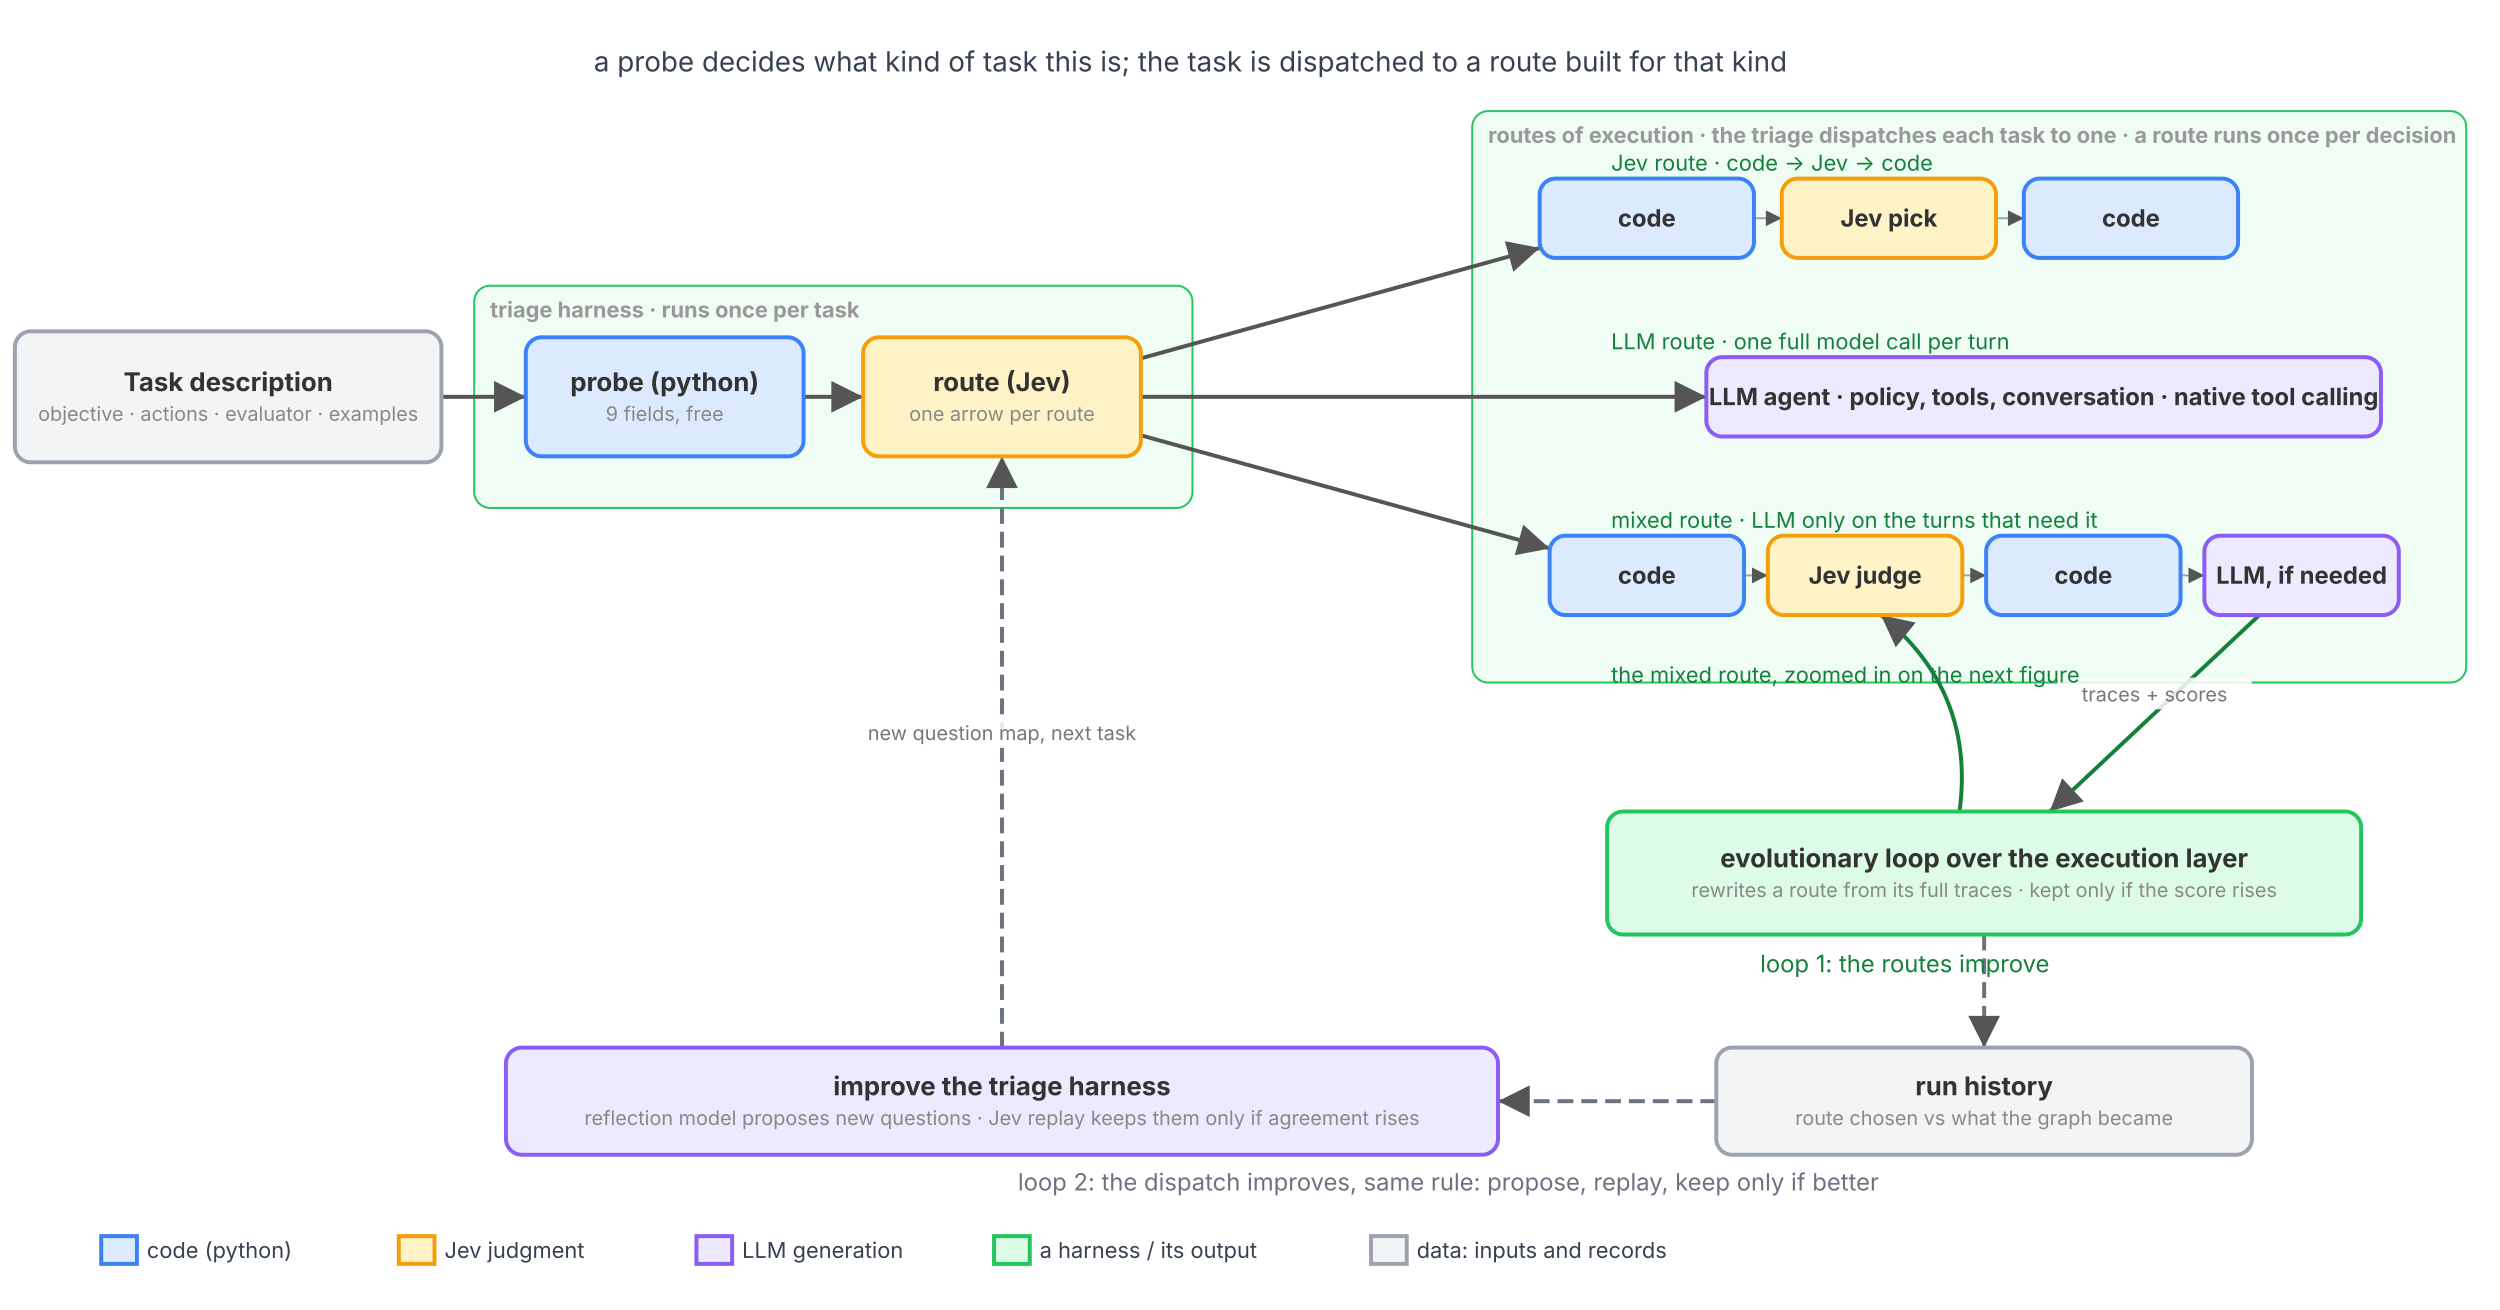
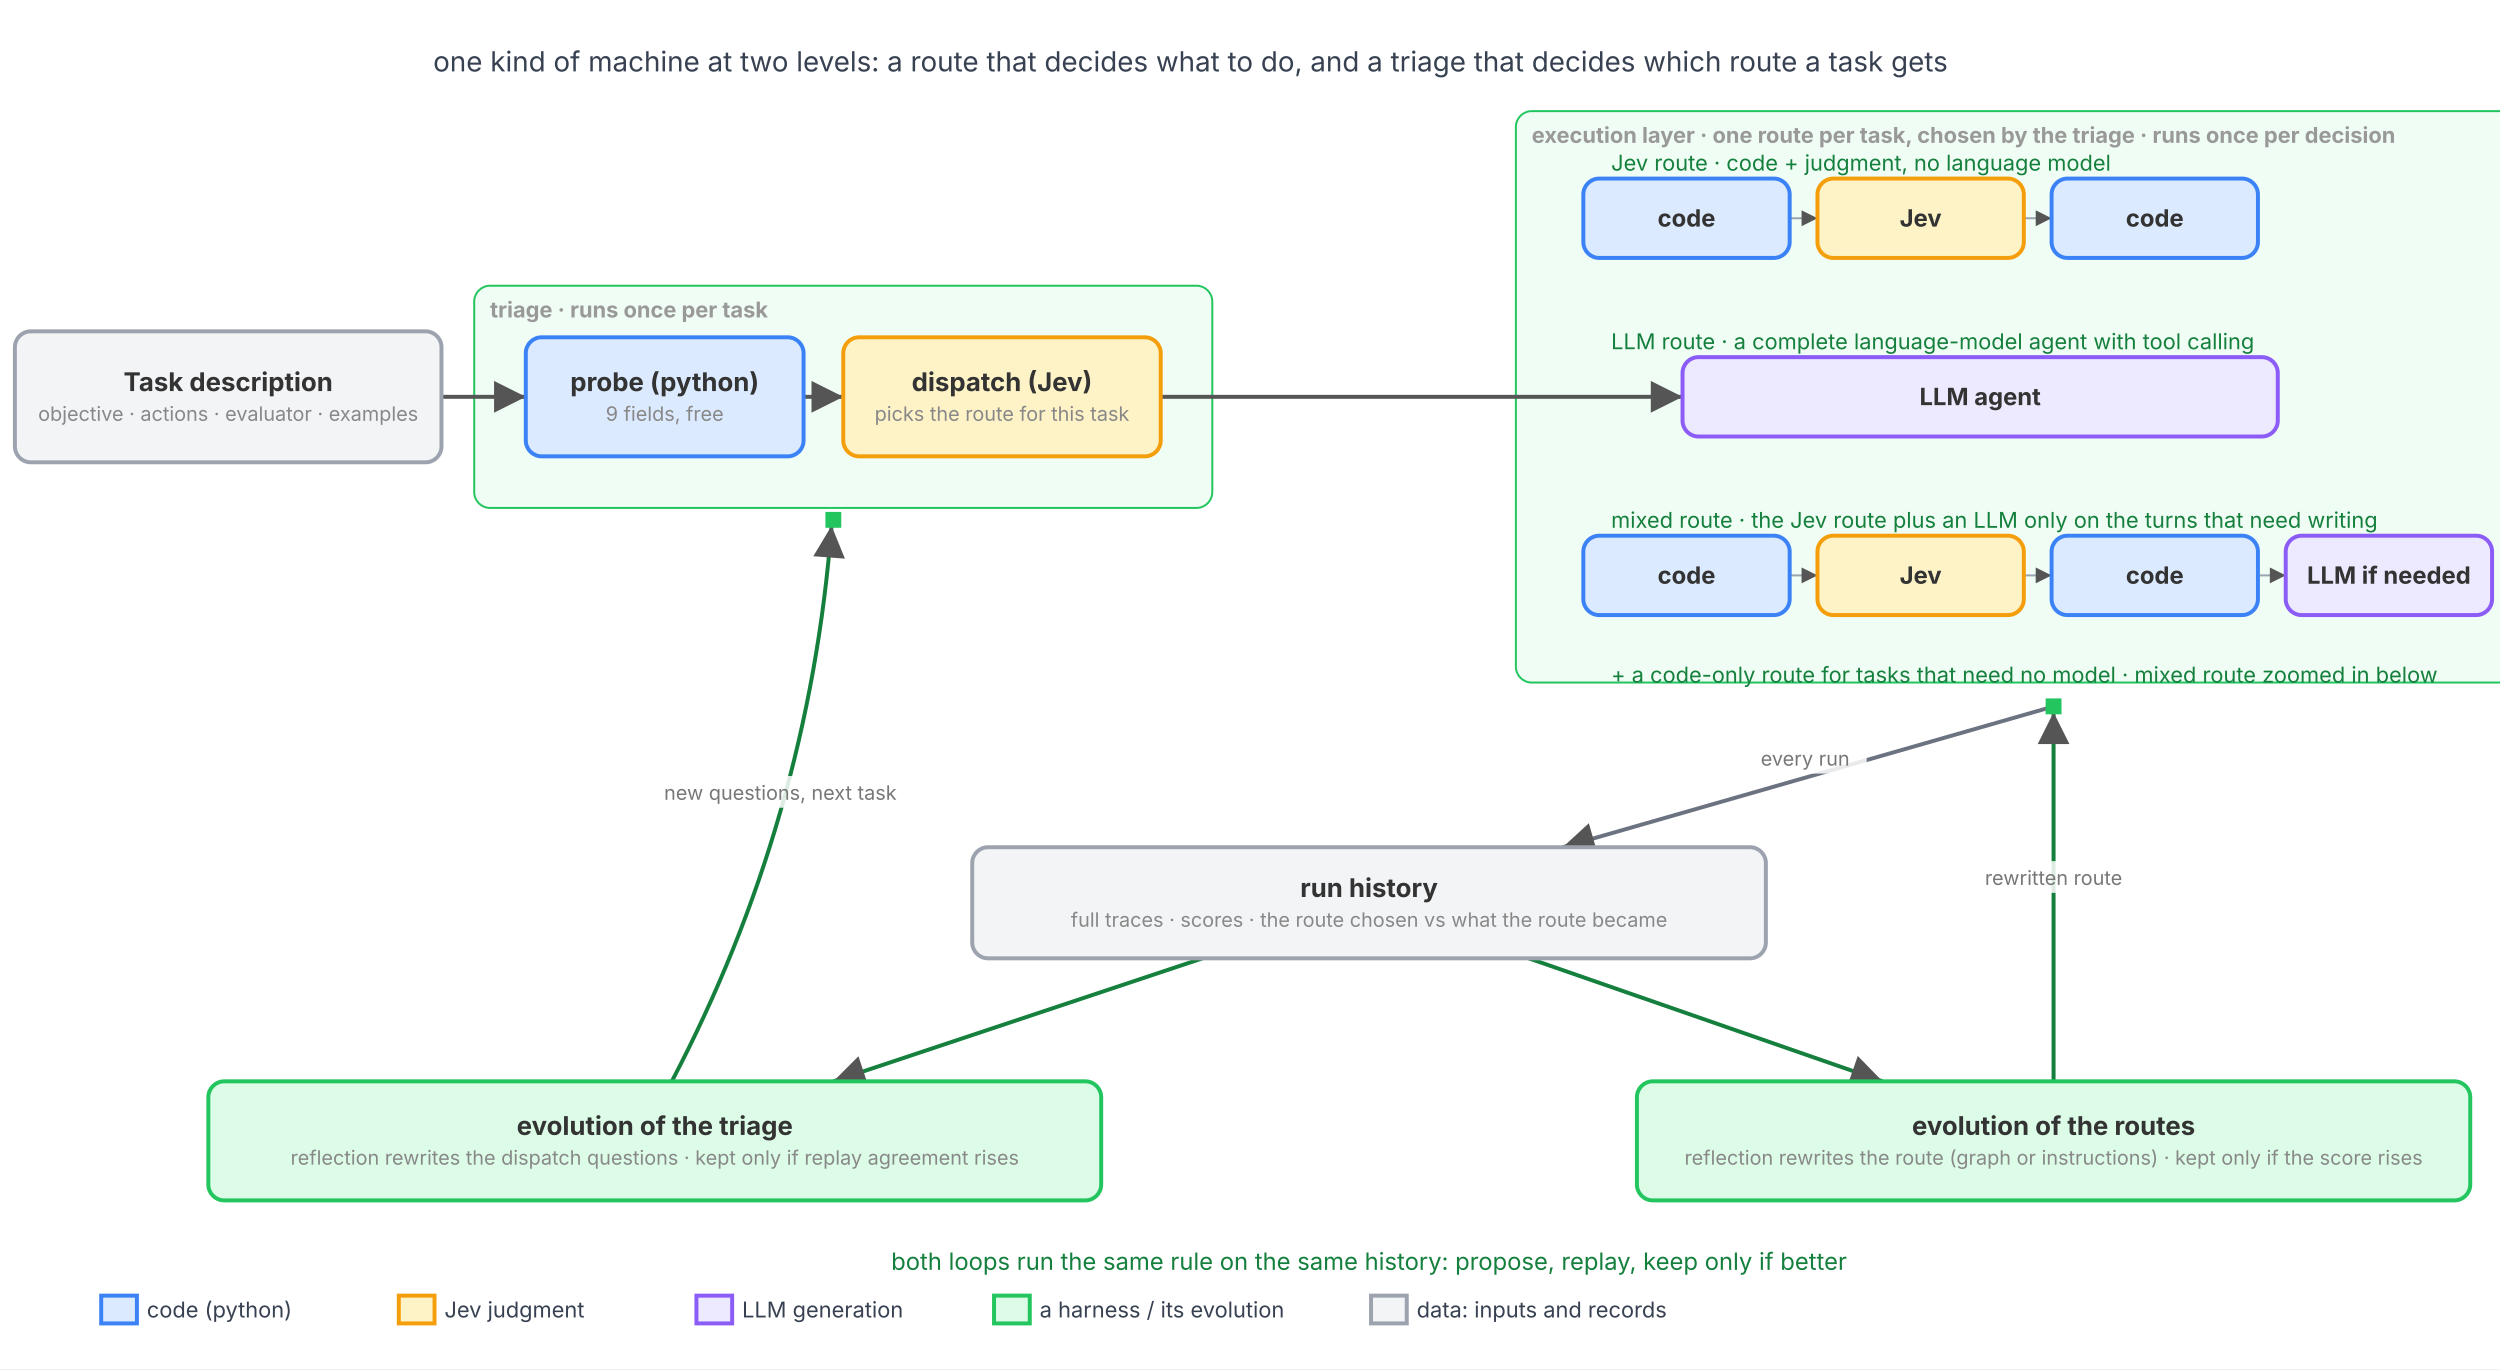
- <svg xmlns="http://www.w3.org/2000/svg" font-family="Inter, Helvetica, Arial, sans-serif" height="660" viewBox="0 0 1260 660" width="1260">
-   <rect fill="#FFFFFF" height="660" width="1260" />
+ <svg xmlns="http://www.w3.org/2000/svg" font-family="Inter, Helvetica, Arial, sans-serif" height="690" viewBox="0 0 1260 690" width="1260">
+   <rect fill="#FFFFFF" height="690" width="1260" />
  <defs>
    <marker id="arrow-default" markerHeight="10" markerUnits="strokeWidth" markerWidth="10" orient="auto" refX="8" refY="4">
      <polygon fill="#555555" points="0 0, 8 4, 0 8" />
    </marker>
    <marker id="arrow-c0" markerHeight="10" markerUnits="strokeWidth" markerWidth="10" orient="auto" refX="8" refY="4">
      <polygon fill="#2563EB" points="0 0, 8 4, 0 8" />
    </marker>
    <marker id="arrow-c1" markerHeight="10" markerUnits="strokeWidth" markerWidth="10" orient="auto" refX="8" refY="4">
      <polygon fill="#10B981" points="0 0, 8 4, 0 8" />
    </marker>
    <marker id="arrow-c2" markerHeight="10" markerUnits="strokeWidth" markerWidth="10" orient="auto" refX="8" refY="4">
      <polygon fill="#7C3AED" points="0 0, 8 4, 0 8" />
    </marker>
    <marker id="arrow-c3" markerHeight="10" markerUnits="strokeWidth" markerWidth="10" orient="auto" refX="8" refY="4">
      <polygon fill="#EA580C" points="0 0, 8 4, 0 8" />
    </marker>
    <marker id="arrow-c4" markerHeight="10" markerUnits="strokeWidth" markerWidth="10" orient="auto" refX="8" refY="4">
      <polygon fill="#C62828" points="0 0, 8 4, 0 8" />
    </marker>
    <marker id="arrow-c5" markerHeight="10" markerUnits="strokeWidth" markerWidth="10" orient="auto" refX="8" refY="4">
      <polygon fill="#0D47A1" points="0 0, 8 4, 0 8" />
    </marker>
    <marker id="arrow-c6" markerHeight="10" markerUnits="strokeWidth" markerWidth="10" orient="auto" refX="8" refY="4">
      <polygon fill="#1B5E20" points="0 0, 8 4, 0 8" />
    </marker>
    <marker id="arrow-c7" markerHeight="10" markerUnits="strokeWidth" markerWidth="10" orient="auto" refX="8" refY="4">
      <polygon fill="#4A148C" points="0 0, 8 4, 0 8" />
    </marker>
    <marker id="arrow-c8" markerHeight="10" markerUnits="strokeWidth" markerWidth="10" orient="auto" refX="8" refY="4">
      <polygon fill="#BF360C" points="0 0, 8 4, 0 8" />
    </marker>
    <marker id="arrow-c9" markerHeight="10" markerUnits="strokeWidth" markerWidth="10" orient="auto" refX="8" refY="4">
      <polygon fill="#37474F" points="0 0, 8 4, 0 8" />
    </marker>
  </defs>
-   <rect fill="#F0FDF4" height="112.0" rx="8" stroke="#22C55E" stroke-width="1" width="362.0" x="239.0" y="144.0" />
-   <text fill="#999999" font-size="11" font-weight="bold" x="247.0" y="160.0">triage harness · runs once per task</text>
-   <rect fill="#F0FDF4" height="288.0" rx="8" stroke="#22C55E" stroke-width="1" width="501.0" x="742.0" y="56.0" />
-   <text fill="#999999" font-size="11" font-weight="bold" x="750.0" y="72.0">routes of execution · the triage dispatches each task to one · a route runs once per decision</text>
+   <rect fill="#F0FDF4" height="112.0" rx="8" stroke="#22C55E" stroke-width="1" width="372.0" x="239.0" y="144.0" />
+   <text fill="#999999" font-size="11" font-weight="bold" x="247.0" y="160.0">triage · runs once per task</text>
+   <rect fill="#F0FDF4" height="288.0" rx="8" stroke="#22C55E" stroke-width="1" width="526.0" x="764.0" y="56.0" />
+   <text fill="#999999" font-size="11" font-weight="bold" x="772.0" y="72.0">execution layer · one route per task, chosen by the triage · runs once per decision</text>
  <path d="M 222.5,200.0 L 265.0,200.0" fill="none" marker-end="url(#arrow-default)" stroke="#555555" stroke-width="2" />
-   <path d="M 405.0,200.0 L 435.0,200.0" fill="none" marker-end="url(#arrow-default)" stroke="#555555" stroke-width="2" />
-   <path d="M 884.0,110.0 L 898.0,110.0" fill="none" marker-end="url(#arrow-default)" stroke="#9CA3AF" stroke-width="1" />
-   <path d="M 1006.0,110.0 L 1020.0,110.0" fill="none" marker-end="url(#arrow-default)" stroke="#9CA3AF" stroke-width="1" />
-   <path d="M 879.0,290.0 L 891.0,290.0" fill="none" marker-end="url(#arrow-default)" stroke="#9CA3AF" stroke-width="1" />
-   <path d="M 989.0,290.0 L 1001.0,290.0" fill="none" marker-end="url(#arrow-default)" stroke="#9CA3AF" stroke-width="1" />
-   <path d="M 1099.0,290.0 L 1111.0,290.0" fill="none" marker-end="url(#arrow-default)" stroke="#9CA3AF" stroke-dasharray="8,4" stroke-width="1" />
-   <path d="M 1138.7,310.0 L 1033.1,409.0" fill="none" marker-end="url(#arrow-default)" stroke="#15803D" stroke-width="2" />
-   <rect fill="#FFFFFF" height="16" opacity="0.85" rx="3" width="98.0" x="1036.9" y="341.5" />
-   <text fill="#777777" font-size="10" text-anchor="middle" x="1085.9" y="353.5">traces + scores</text>
-   <path d="M 987.6,409.0 Q 995.7,348.4 948.0,310.0" fill="none" marker-end="url(#arrow-default)" stroke="#15803D" stroke-width="2" />
-   <path d="M 1000.0,471.0 L 1000.0,528.0" fill="none" marker-end="url(#arrow-default)" stroke="#6B7280" stroke-dasharray="8,4" stroke-width="2" />
-   <path d="M 865.0,555.0 L 755.0,555.0" fill="none" marker-end="url(#arrow-default)" stroke="#6B7280" stroke-dasharray="8,4" stroke-width="2" />
-   <path d="M 505.0,528.0 L 505.0,230.0" fill="none" marker-end="url(#arrow-default)" stroke="#6B7280" stroke-dasharray="8,4" stroke-width="2" />
-   <rect fill="#FFFFFF" height="16" opacity="0.85" rx="3" width="170.0" x="420.0" y="361.0" />
-   <text fill="#777777" font-size="10" text-anchor="middle" x="505.0" y="373.0">new question map, next task</text>
-   <path d="M 575.0,180.6 L 776.0,125.0" fill="none" marker-end="url(#arrow-default)" stroke="#555555" stroke-width="2" />
-   <path d="M 575.0,200.0 L 860.0,200.0" fill="none" marker-end="url(#arrow-default)" stroke="#555555" stroke-width="2" />
-   <path d="M 575.0,219.4 L 781.0,276.4" fill="none" marker-end="url(#arrow-default)" stroke="#555555" stroke-width="2" />
+   <path d="M 405.0,200.0 L 425.0,200.0" fill="none" marker-end="url(#arrow-default)" stroke="#555555" stroke-width="2" />
+   <path d="M 585.0,200.0 L 848.0,200.0" fill="none" marker-end="url(#arrow-default)" stroke="#555555" stroke-width="2" />
+   <path d="M 902.0,110.0 L 916.0,110.0" fill="none" marker-end="url(#arrow-default)" stroke="#9CA3AF" stroke-width="1" />
+   <path d="M 1020.0,110.0 L 1034.0,110.0" fill="none" marker-end="url(#arrow-default)" stroke="#9CA3AF" stroke-width="1" />
+   <path d="M 902.0,290.0 L 916.0,290.0" fill="none" marker-end="url(#arrow-default)" stroke="#9CA3AF" stroke-width="1" />
+   <path d="M 1020.0,290.0 L 1034.0,290.0" fill="none" marker-end="url(#arrow-default)" stroke="#9CA3AF" stroke-width="1" />
+   <path d="M 1138.0,290.0 L 1152.0,290.0" fill="none" marker-end="url(#arrow-default)" stroke="#9CA3AF" stroke-width="1" />
+   <path d="M 1032.0,356.9 L 787.6,427.0" fill="none" marker-end="url(#arrow-default)" stroke="#6B7280" stroke-width="2" />
+   <rect fill="#FFFFFF" height="16" opacity="0.85" rx="3" width="62.0" x="878.8" y="373.9" />
+   <text fill="#777777" font-size="10" text-anchor="middle" x="909.8" y="385.9">every run</text>
+   <path d="M 770.5,483.0 L 948.8,545.0" fill="none" marker-end="url(#arrow-default)" stroke="#15803D" stroke-width="2" />
+   <path d="M 1035.0,545.0 L 1035.0,359.0" fill="none" marker-end="url(#arrow-default)" stroke="#15803D" stroke-width="2" />
+   <rect fill="#FFFFFF" height="16" opacity="0.85" rx="3" width="98.0" x="986.0" y="434.0" />
+   <text fill="#777777" font-size="10" text-anchor="middle" x="1035.0" y="446.0">rewritten route</text>
+   <path d="M 606.0,483.0 L 420.0,545.0" fill="none" marker-end="url(#arrow-default)" stroke="#15803D" stroke-width="2" />
+   <path d="M 338.6,545.0 Q 407.7,413.3 419.1,265.0" fill="none" marker-end="url(#arrow-default)" stroke="#15803D" stroke-width="2" />
+   <rect fill="#FFFFFF" height="16" opacity="0.85" rx="3" width="152.0" x="317.3" y="391.1" />
+   <text fill="#777777" font-size="10" text-anchor="middle" x="393.3" y="403.1">new questions, next task</text>
  <rect fill="#F3F4F6" height="66.0" rx="8" stroke="#9CA3AF" stroke-width="2" width="215.0" x="7.5" y="167.0" />
  <text fill="#333333" font-size="13" font-weight="bold" text-anchor="middle" x="115.0" y="197.1">Task description</text>
  <text fill="#888888" font-size="10" text-anchor="middle" x="115.0" y="212.1">objective · actions · evaluator · examples</text>
  <rect fill="#DBEAFE" height="60.0" rx="8" stroke="#3B82F6" stroke-width="2" width="140.0" x="265.0" y="170.0" />
  <text fill="#333333" font-size="13" font-weight="bold" text-anchor="middle" x="335.0" y="197.1">probe (python)</text>
  <text fill="#888888" font-size="10" text-anchor="middle" x="335.0" y="212.1">9 fields, free</text>
-   <rect fill="#FEF3C7" height="60.0" rx="8" stroke="#F59E0B" stroke-width="2" width="140.0" x="435.0" y="170.0" />
-   <text fill="#333333" font-size="13" font-weight="bold" text-anchor="middle" x="505.0" y="197.1">route (Jev)</text>
-   <text fill="#888888" font-size="10" text-anchor="middle" x="505.0" y="212.1">one arrow per route</text>
-   <rect fill="#DBEAFE" height="40.0" rx="8" stroke="#3B82F6" stroke-width="2" width="108.0" x="776.0" y="90.0" />
-   <text fill="#333333" font-size="12" font-weight="bold" text-anchor="middle" x="830.0" y="114.2">code</text>
-   <rect fill="#FEF3C7" height="40.0" rx="8" stroke="#F59E0B" stroke-width="2" width="108.0" x="898.0" y="90.0" />
-   <text fill="#333333" font-size="12" font-weight="bold" text-anchor="middle" x="952.0" y="114.2">Jev pick</text>
-   <rect fill="#DBEAFE" height="40.0" rx="8" stroke="#3B82F6" stroke-width="2" width="108.0" x="1020.0" y="90.0" />
-   <text fill="#333333" font-size="12" font-weight="bold" text-anchor="middle" x="1074.0" y="114.2">code</text>
-   <rect fill="#DBEAFE" height="40.0" rx="8" stroke="#3B82F6" stroke-width="2" width="98.0" x="781.0" y="270.0" />
-   <text fill="#333333" font-size="12" font-weight="bold" text-anchor="middle" x="830.0" y="294.2">code</text>
-   <rect fill="#FEF3C7" height="40.0" rx="8" stroke="#F59E0B" stroke-width="2" width="98.0" x="891.0" y="270.0" />
-   <text fill="#333333" font-size="12" font-weight="bold" text-anchor="middle" x="940.0" y="294.2">Jev judge</text>
-   <rect fill="#DBEAFE" height="40.0" rx="8" stroke="#3B82F6" stroke-width="2" width="98.0" x="1001.0" y="270.0" />
-   <text fill="#333333" font-size="12" font-weight="bold" text-anchor="middle" x="1050.0" y="294.2">code</text>
-   <rect fill="#EDE9FE" height="40.0" rx="8" stroke="#8B5CF6" stroke-width="2" width="98.0" x="1111.0" y="270.0" />
-   <text fill="#333333" font-size="12" font-weight="bold" text-anchor="middle" x="1160.0" y="294.2">LLM, if needed</text>
-   <rect fill="#DCFCE7" height="62.0" rx="8" stroke="#22C55E" stroke-width="2" width="380.0" x="810.0" y="409.0" />
-   <text fill="#333333" font-size="13" font-weight="bold" text-anchor="middle" x="1000.0" y="437.1">evolutionary loop over the execution layer</text>
-   <text fill="#888888" font-size="10" text-anchor="middle" x="1000.0" y="452.1">rewrites a route from its full traces · kept only if the score rises</text>
-   <rect fill="#F3F4F6" height="54.0" rx="8" stroke="#9CA3AF" stroke-width="2" width="270.0" x="865.0" y="528.0" />
-   <text fill="#333333" font-size="13" font-weight="bold" text-anchor="middle" x="1000.0" y="552.0">run history</text>
-   <text fill="#888888" font-size="10" text-anchor="middle" x="1000.0" y="567.0">route chosen vs what the graph became</text>
-   <rect fill="#EDE9FE" height="54.0" rx="8" stroke="#8B5CF6" stroke-width="2" width="500.0" x="255.0" y="528.0" />
-   <text fill="#333333" font-size="13" font-weight="bold" text-anchor="middle" x="505.0" y="552.0">improve the triage harness</text>
-   <text fill="#888888" font-size="10" text-anchor="middle" x="505.0" y="567.0">reflection model proposes new questions · Jev replay keeps them only if agreement rises</text>
-   <rect fill="#DBEAFE" height="14.0" rx="0" stroke="#3B82F6" stroke-width="2" width="18.0" x="51.0" y="623.0" />
-   <text fill="#333333" font-size="13" font-weight="bold" text-anchor="middle" x="60.0" y="634.5"> </text>
-   <rect fill="#FEF3C7" height="14.0" rx="0" stroke="#F59E0B" stroke-width="2" width="18.0" x="201.0" y="623.0" />
-   <text fill="#333333" font-size="13" font-weight="bold" text-anchor="middle" x="210.0" y="634.5"> </text>
-   <rect fill="#EDE9FE" height="14.0" rx="0" stroke="#8B5CF6" stroke-width="2" width="18.0" x="351.0" y="623.0" />
-   <text fill="#333333" font-size="13" font-weight="bold" text-anchor="middle" x="360.0" y="634.5"> </text>
-   <rect fill="#DCFCE7" height="14.0" rx="0" stroke="#22C55E" stroke-width="2" width="18.0" x="501.0" y="623.0" />
-   <text fill="#333333" font-size="13" font-weight="bold" text-anchor="middle" x="510.0" y="634.5"> </text>
-   <rect fill="#F3F4F6" height="14.0" rx="0" stroke="#9CA3AF" stroke-width="2" width="18.0" x="691.0" y="623.0" />
-   <text fill="#333333" font-size="13" font-weight="bold" text-anchor="middle" x="700.0" y="634.5"> </text>
-   <rect fill="#EDE9FE" height="40.0" rx="8" stroke="#8B5CF6" stroke-width="2" width="340.0" x="860.0" y="180.0" />
-   <text fill="#333333" font-size="12" font-weight="bold" text-anchor="middle" x="1030.0" y="204.2">LLM agent · policy, tools, conversation · native tool calling</text>
-   <text fill="#15803D" font-size="11" text-anchor="start" x="812.0" y="86.0">Jev route · code → Jev → code</text>
-   <text fill="#15803D" font-size="11" text-anchor="start" x="812.0" y="176.0">LLM route · one full model call per turn</text>
-   <text fill="#15803D" font-size="11" text-anchor="start" x="812.0" y="266.0">mixed route · LLM only on the turns that need it</text>
-   <text fill="#374151" font-size="11" text-anchor="start" x="74.0" y="634.0">code (python)</text>
-   <text fill="#374151" font-size="11" text-anchor="start" x="224.0" y="634.0">Jev judgment</text>
-   <text fill="#374151" font-size="11" text-anchor="start" x="374.0" y="634.0">LLM generation</text>
-   <text fill="#374151" font-size="11" text-anchor="start" x="524.0" y="634.0">a harness / its output</text>
-   <text fill="#374151" font-size="11" text-anchor="start" x="714.0" y="634.0">data: inputs and records</text>
-   <text fill="#374151" font-size="14" text-anchor="middle" x="600.0" y="36.0">a probe decides what kind of task this is; the task is dispatched to a route built for that kind</text>
-   <text fill="#15803D" font-size="12" text-anchor="middle" x="960.0" y="490.0">loop 1: the routes improve</text>
-   <text fill="#6B7280" font-size="12" text-anchor="middle" x="730.0" y="600.0">loop 2: the dispatch improves, same rule: propose, replay, keep only if better</text>
-   <text fill="#15803D" font-size="11" text-anchor="start" x="812.0" y="344.0">the mixed route, zoomed in on the next figure</text>
+   <rect fill="#FEF3C7" height="60.0" rx="8" stroke="#F59E0B" stroke-width="2" width="160.0" x="425.0" y="170.0" />
+   <text fill="#333333" font-size="13" font-weight="bold" text-anchor="middle" x="505.0" y="197.1">dispatch (Jev)</text>
+   <text fill="#888888" font-size="10" text-anchor="middle" x="505.0" y="212.1">picks the route for this task</text>
+   <rect fill="#DBEAFE" height="40.0" rx="8" stroke="#3B82F6" stroke-width="2" width="104.0" x="798.0" y="90.0" />
+   <text fill="#333333" font-size="12" font-weight="bold" text-anchor="middle" x="850.0" y="114.2">code</text>
+   <rect fill="#FEF3C7" height="40.0" rx="8" stroke="#F59E0B" stroke-width="2" width="104.0" x="916.0" y="90.0" />
+   <text fill="#333333" font-size="12" font-weight="bold" text-anchor="middle" x="968.0" y="114.2">Jev</text>
+   <rect fill="#DBEAFE" height="40.0" rx="8" stroke="#3B82F6" stroke-width="2" width="104.0" x="1034.0" y="90.0" />
+   <text fill="#333333" font-size="12" font-weight="bold" text-anchor="middle" x="1086.0" y="114.2">code</text>
+   <rect fill="#EDE9FE" height="40.0" rx="8" stroke="#8B5CF6" stroke-width="2" width="300.0" x="848.0" y="180.0" />
+   <text fill="#333333" font-size="12" font-weight="bold" text-anchor="middle" x="998.0" y="204.2">LLM agent</text>
+   <rect fill="#DBEAFE" height="40.0" rx="8" stroke="#3B82F6" stroke-width="2" width="104.0" x="798.0" y="270.0" />
+   <text fill="#333333" font-size="12" font-weight="bold" text-anchor="middle" x="850.0" y="294.2">code</text>
+   <rect fill="#FEF3C7" height="40.0" rx="8" stroke="#F59E0B" stroke-width="2" width="104.0" x="916.0" y="270.0" />
+   <text fill="#333333" font-size="12" font-weight="bold" text-anchor="middle" x="968.0" y="294.2">Jev</text>
+   <rect fill="#DBEAFE" height="40.0" rx="8" stroke="#3B82F6" stroke-width="2" width="104.0" x="1034.0" y="270.0" />
+   <text fill="#333333" font-size="12" font-weight="bold" text-anchor="middle" x="1086.0" y="294.2">code</text>
+   <rect fill="#EDE9FE" height="40.0" rx="8" stroke="#8B5CF6" stroke-width="2" width="104.0" x="1152.0" y="270.0" />
+   <text fill="#333333" font-size="12" font-weight="bold" text-anchor="middle" x="1204.0" y="294.2">LLM if needed</text>
+   <rect fill="#22C55E" height="6.0" rx="0" stroke="#22C55E" stroke-width="2" width="6.0" x="1032.0" y="353.0" />
+   <text fill="#333333" font-size="13" font-weight="bold" text-anchor="middle" x="1035.0" y="360.6"> </text>
+   <rect fill="#22C55E" height="6.0" rx="0" stroke="#22C55E" stroke-width="2" width="6.0" x="417.0" y="259.0" />
+   <text fill="#333333" font-size="13" font-weight="bold" text-anchor="middle" x="420.0" y="266.6"> </text>
+   <rect fill="#F3F4F6" height="56.0" rx="8" stroke="#9CA3AF" stroke-width="2" width="400.0" x="490.0" y="427.0" />
+   <text fill="#333333" font-size="13" font-weight="bold" text-anchor="middle" x="690.0" y="452.1">run history</text>
+   <text fill="#888888" font-size="10" text-anchor="middle" x="690.0" y="467.1">full traces · scores · the route chosen vs what the route became</text>
+   <rect fill="#DCFCE7" height="60.0" rx="8" stroke="#22C55E" stroke-width="2" width="420.0" x="825.0" y="545.0" />
+   <text fill="#333333" font-size="13" font-weight="bold" text-anchor="middle" x="1035.0" y="572.0">evolution of the routes</text>
+   <text fill="#888888" font-size="10" text-anchor="middle" x="1035.0" y="587.0">reflection rewrites the route (graph or instructions) · kept only if the score rises</text>
+   <rect fill="#DCFCE7" height="60.0" rx="8" stroke="#22C55E" stroke-width="2" width="450.0" x="105.0" y="545.0" />
+   <text fill="#333333" font-size="13" font-weight="bold" text-anchor="middle" x="330.0" y="572.0">evolution of the triage</text>
+   <text fill="#888888" font-size="10" text-anchor="middle" x="330.0" y="587.0">reflection rewrites the dispatch questions · kept only if replay agreement rises</text>
+   <rect fill="#DBEAFE" height="14.0" rx="0" stroke="#3B82F6" stroke-width="2" width="18.0" x="51.0" y="653.0" />
+   <text fill="#333333" font-size="13" font-weight="bold" text-anchor="middle" x="60.0" y="664.5"> </text>
+   <rect fill="#FEF3C7" height="14.0" rx="0" stroke="#F59E0B" stroke-width="2" width="18.0" x="201.0" y="653.0" />
+   <text fill="#333333" font-size="13" font-weight="bold" text-anchor="middle" x="210.0" y="664.5"> </text>
+   <rect fill="#EDE9FE" height="14.0" rx="0" stroke="#8B5CF6" stroke-width="2" width="18.0" x="351.0" y="653.0" />
+   <text fill="#333333" font-size="13" font-weight="bold" text-anchor="middle" x="360.0" y="664.5"> </text>
+   <rect fill="#DCFCE7" height="14.0" rx="0" stroke="#22C55E" stroke-width="2" width="18.0" x="501.0" y="653.0" />
+   <text fill="#333333" font-size="13" font-weight="bold" text-anchor="middle" x="510.0" y="664.5"> </text>
+   <rect fill="#F3F4F6" height="14.0" rx="0" stroke="#9CA3AF" stroke-width="2" width="18.0" x="691.0" y="653.0" />
+   <text fill="#333333" font-size="13" font-weight="bold" text-anchor="middle" x="700.0" y="664.5"> </text>
+   <text fill="#15803D" font-size="11" text-anchor="start" x="812.0" y="86.0">Jev route · code + judgment, no language model</text>
+   <text fill="#15803D" font-size="11" text-anchor="start" x="812.0" y="176.0">LLM route · a complete language-model agent with tool calling</text>
+   <text fill="#15803D" font-size="11" text-anchor="start" x="812.0" y="266.0">mixed route · the Jev route plus an LLM only on the turns that need writing</text>
+   <text fill="#374151" font-size="11" text-anchor="start" x="74.0" y="664.0">code (python)</text>
+   <text fill="#374151" font-size="11" text-anchor="start" x="224.0" y="664.0">Jev judgment</text>
+   <text fill="#374151" font-size="11" text-anchor="start" x="374.0" y="664.0">LLM generation</text>
+   <text fill="#374151" font-size="11" text-anchor="start" x="524.0" y="664.0">a harness / its evolution</text>
+   <text fill="#374151" font-size="11" text-anchor="start" x="714.0" y="664.0">data: inputs and records</text>
+   <text fill="#374151" font-size="14" text-anchor="middle" x="600.0" y="36.0">one kind of machine at two levels: a route that decides what to do, and a triage that decides which route a task gets</text>
+   <text fill="#15803D" font-size="11" text-anchor="start" x="812.0" y="344.0">+ a code-only route for tasks that need no model · mixed route zoomed in below</text>
+   <text fill="#15803D" font-size="12" text-anchor="middle" x="690.0" y="640.0">both loops run the same rule on the same history: propose, replay, keep only if better</text>
</svg>
